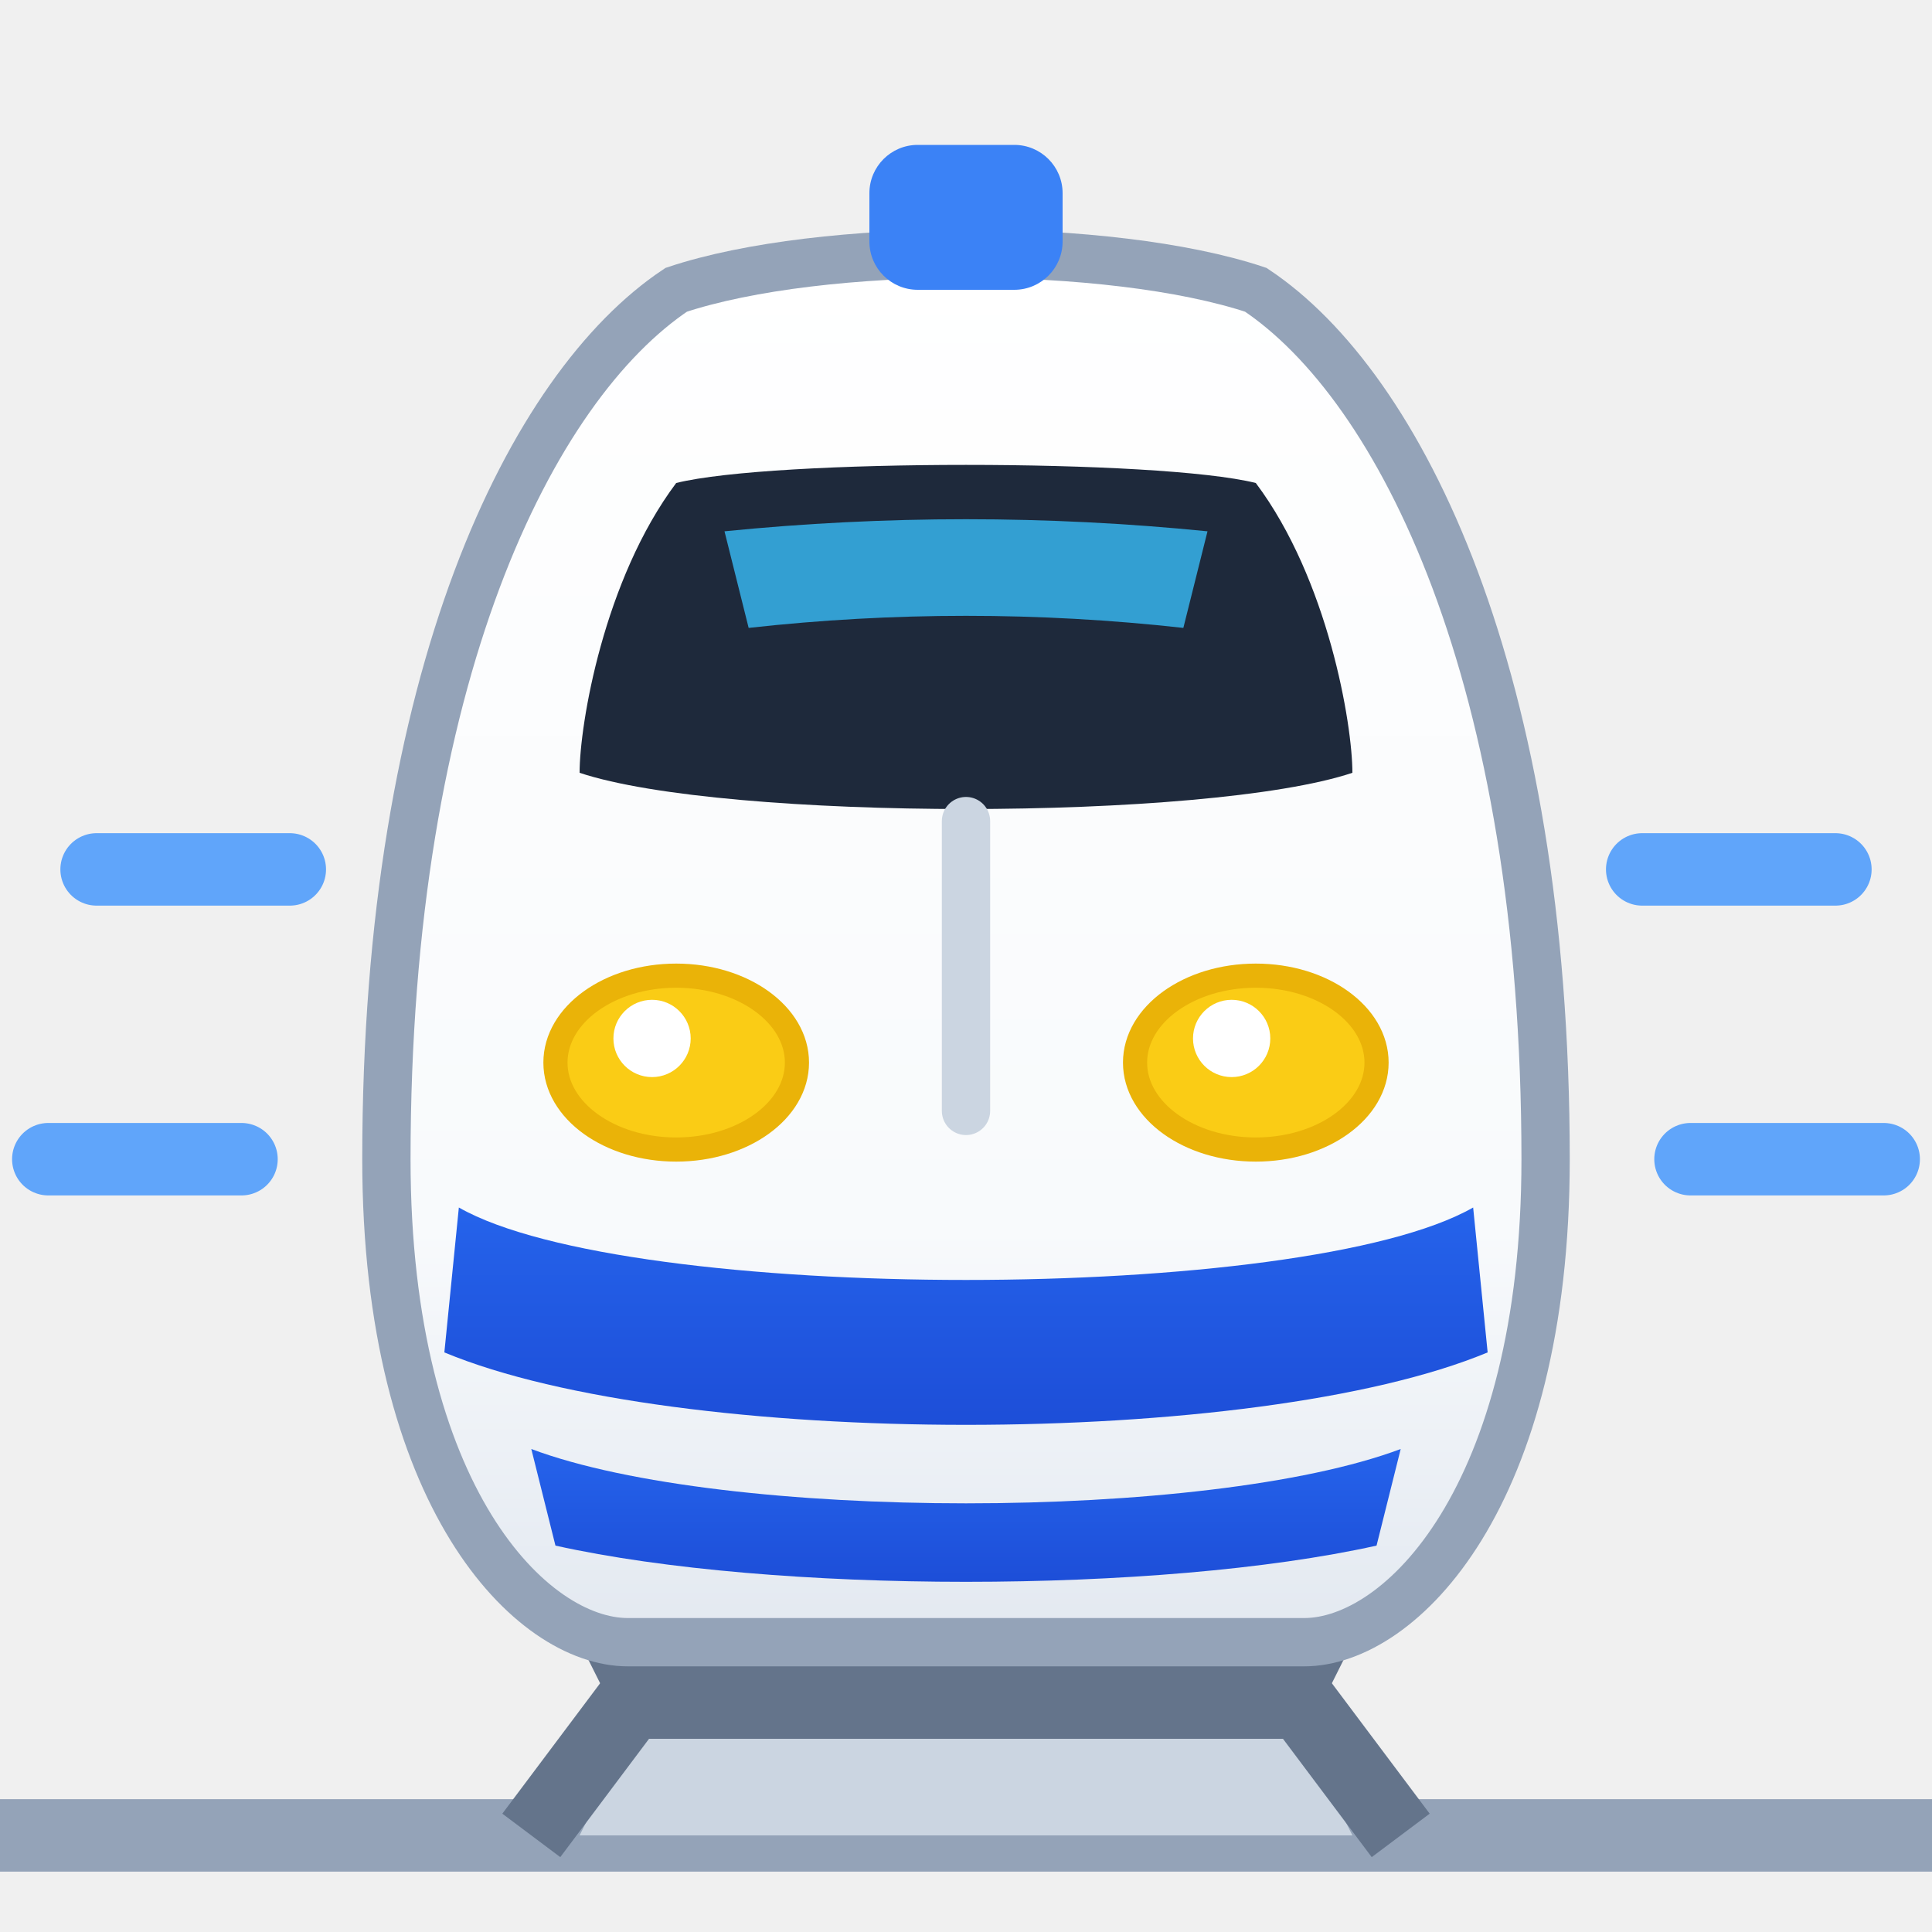
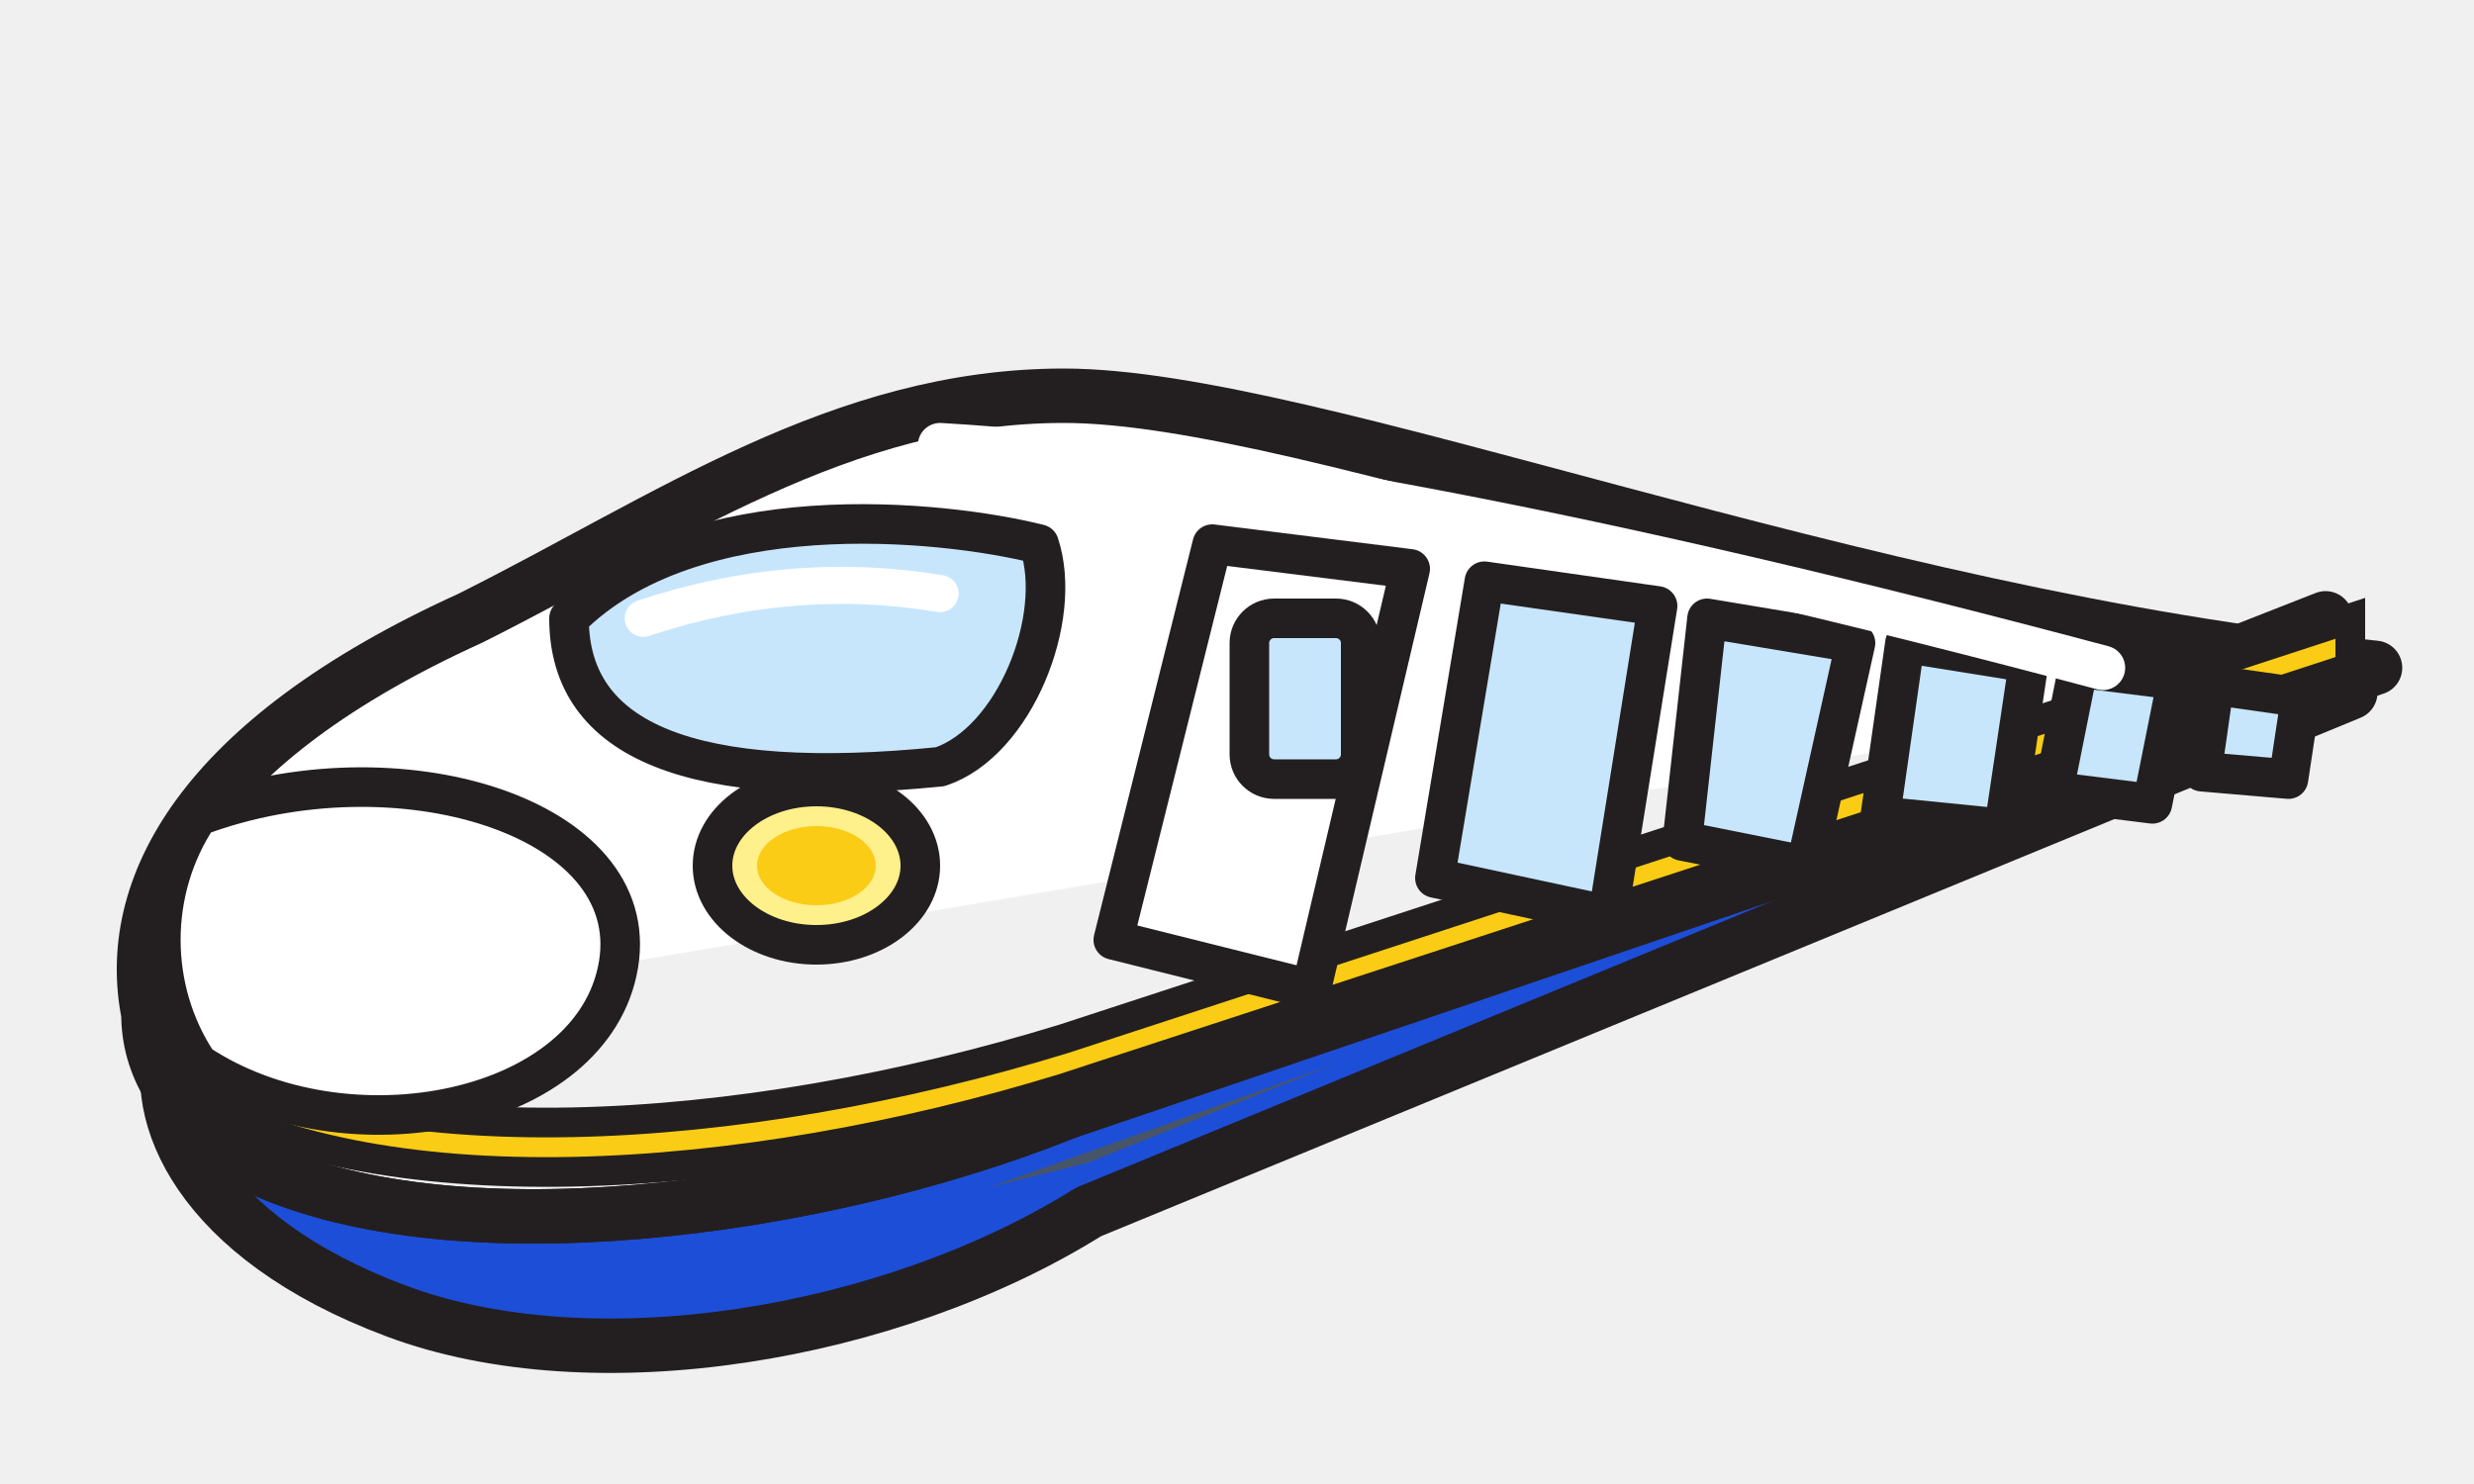
- <svg xmlns="http://www.w3.org/2000/svg" viewBox="0 0 40 40">
+ <svg xmlns="http://www.w3.org/2000/svg" viewBox="0 0 100 60">
  <defs>
-     <linearGradient id="shinkansenWhite" x1="0%" y1="0%" x2="0%" y2="100%">
-       <stop offset="0%" stop-color="#ffffff" />
-       <stop offset="70%" stop-color="#f8fafc" />
-       <stop offset="100%" stop-color="#e2e8f0" />
-     </linearGradient>
-     <linearGradient id="shinkansenBlue" x1="0%" y1="0%" x2="0%" y2="100%">
-       <stop offset="0%" stop-color="#2563eb" />
-       <stop offset="100%" stop-color="#1d4ed8" />
-     </linearGradient>
+     <style>
+       .outline { stroke: #231f20; stroke-width: 2.2; stroke-linecap: round; stroke-linejoin: round; }
+       .thin-line { stroke: #231f20; stroke-width: 1.6; stroke-linecap: round; stroke-linejoin: round; }
+     </style>
  </defs>
-   <line x1="2" y1="18" x2="6" y2="18" stroke="#60a5fa" stroke-width="1.5" stroke-linecap="round" />
-   <line x1="1" y1="24" x2="5" y2="24" stroke="#60a5fa" stroke-width="1.5" stroke-linecap="round" />
-   <line x1="34" y1="18" x2="38" y2="18" stroke="#60a5fa" stroke-width="1.5" stroke-linecap="round" />
-   <line x1="35" y1="24" x2="39" y2="24" stroke="#60a5fa" stroke-width="1.5" stroke-linecap="round" />
-   <line x1="0" y1="38" x2="40" y2="38" stroke="#94a3b8" stroke-width="1.5" />
-   <polygon points="12,38 28,38 26,34 14,34" fill="#cbd5e1" />
-   <line x1="11" y1="38" x2="14" y2="34" stroke="#64748b" stroke-width="1.5" />
-   <line x1="29" y1="38" x2="26" y2="34" stroke="#64748b" stroke-width="1.5" />
-   <path d="M11 32 L13 36 H27 L29 32 Z" fill="#64748b" />
-   <path d="M14 6 C17 5 23 5 26 6 C29 8 32 14 32 24 C32 31 29 34 27 34 H13 C11 34 8 31 8 24 C8 14 11 8 14 6 Z" fill="url(#shinkansenWhite)" stroke="#94a3b8" stroke-width="1" />
-   <path d="M9.5 25 C13 27 27 27 30.5 25 L30.8 28 C26 30 14 30 9.2 28 Z" fill="url(#shinkansenBlue)" />
-   <path d="M11 30 C15 31.5 25 31.5 29 30 L28.5 32 C24 33 16 33 11.5 32 Z" fill="url(#shinkansenBlue)" />
-   <path d="M14 10 C16 9.5 24 9.5 26 10 C27.5 12 28 15 28 16 C25 17 15 17 12 16 C12 15 12.5 12 14 10 Z" fill="#1e293b" />
-   <path d="M15 11 Q20 10.5 25 11 L24.5 13 Q20 12.5 15.5 13 Z" fill="#38bdf8" opacity="0.8" />
-   <line x1="20" y1="17" x2="20" y2="23" stroke="#cbd5e1" stroke-width="1" stroke-linecap="round" />
-   <ellipse cx="14" cy="22" rx="2.5" ry="1.8" fill="#facc15" stroke="#eab308" stroke-width="0.5" />
-   <circle cx="13.5" cy="21.5" r="0.8" fill="#ffffff" />
-   <ellipse cx="26" cy="22" rx="2.5" ry="1.8" fill="#facc15" stroke="#eab308" stroke-width="0.5" />
-   <circle cx="25.5" cy="21.5" r="0.8" fill="#ffffff" />
-   <rect x="18" y="3" width="4" height="3" rx="1" fill="#3b82f6" />
+   <path d="M 7 42 C 6 45 8 50 16 53 C 24 56 36 54 44 49 L 95 28 L 94 25 L 43 45 C 33 49 18 51 10 47 C 7 45 6 43 7 42 Z" fill="#1d4ed8" stroke="#231f20" stroke-width="2.2" stroke-linejoin="round" />
+   <path d="M 40 48 L 54 43 L 44 47 Z" fill="#475569" />
+   <path d="M 6 41 C 5 36 8 30 19 25 C 27 21 34 16 43 16 C 53 16 75 25 96 27 L 7 42 Z" fill="#ffffff" />
+   <path d="M 6 41 C 5 36 8 30 19 25 C 27 21 34 16 43 16 C 53 16 75 25 96 27 L 43 45 C 33 49 18 51 10 47 C 7 45 6 43 6 41 Z" fill="none" class="outline" />
+   <path d="M 7 42 C 15 47 30 46 43 42 L 95 25 L 95 27 L 43 44 C 30 48 15 49 7 44 Z" fill="#facc15" stroke="#231f20" stroke-width="1.2" />
+   <path d="M 8 33 C 6 36 6 40 8 43 C 14 47 24 45 25 39 C 26 33 16 30 8 33 Z" fill="#ffffff" class="thin-line" />
+   <path d="M 23 25 C 28 20 38 21 42 22 C 43 25 41 30 38 31 C 28 32 23 30 23 25 Z" fill="#c7e6fc" class="thin-line" />
+   <path d="M 26 25 Q 32 23 38 24" stroke="#ffffff" stroke-width="1.5" fill="none" stroke-linecap="round" />
+   <ellipse cx="33" cy="35" rx="4.2" ry="3.2" fill="#fef08a" class="thin-line" />
+   <ellipse cx="33" cy="35" rx="2.4" ry="1.6" fill="#facc15" />
+   <path d="M 49 22 L 57 23 L 53 40 L 45 38 Z" fill="#ffffff" class="thin-line" />
+   <rect x="50.5" y="25" width="4.5" height="6.5" rx="1" fill="#c7e6fc" class="thin-line" />
+   <path d="M 60 23.5 L 67 24.5 L 65 37 L 58 35.5 Z" fill="#c7e6fc" class="thin-line" />
+   <path d="M 69 25 L 75 26 L 73 35 L 68 34 Z" fill="#c7e6fc" class="thin-line" />
+   <path d="M 77 26 L 82 26.8 L 81 33.5 L 76 33 Z" fill="#c7e6fc" class="thin-line" />
+   <path d="M 84 27 L 88 27.5 L 87 32.5 L 83 32 Z" fill="#c7e6fc" class="thin-line" />
+   <path d="M 89.5 27.7 L 93 28.2 L 92.5 31.5 L 89 31.2 Z" fill="#c7e6fc" class="thin-line" />
+   <path d="M 38 18 Q 55 19 85 27" stroke="#ffffff" stroke-width="1.8" fill="none" stroke-linecap="round" />
</svg>
